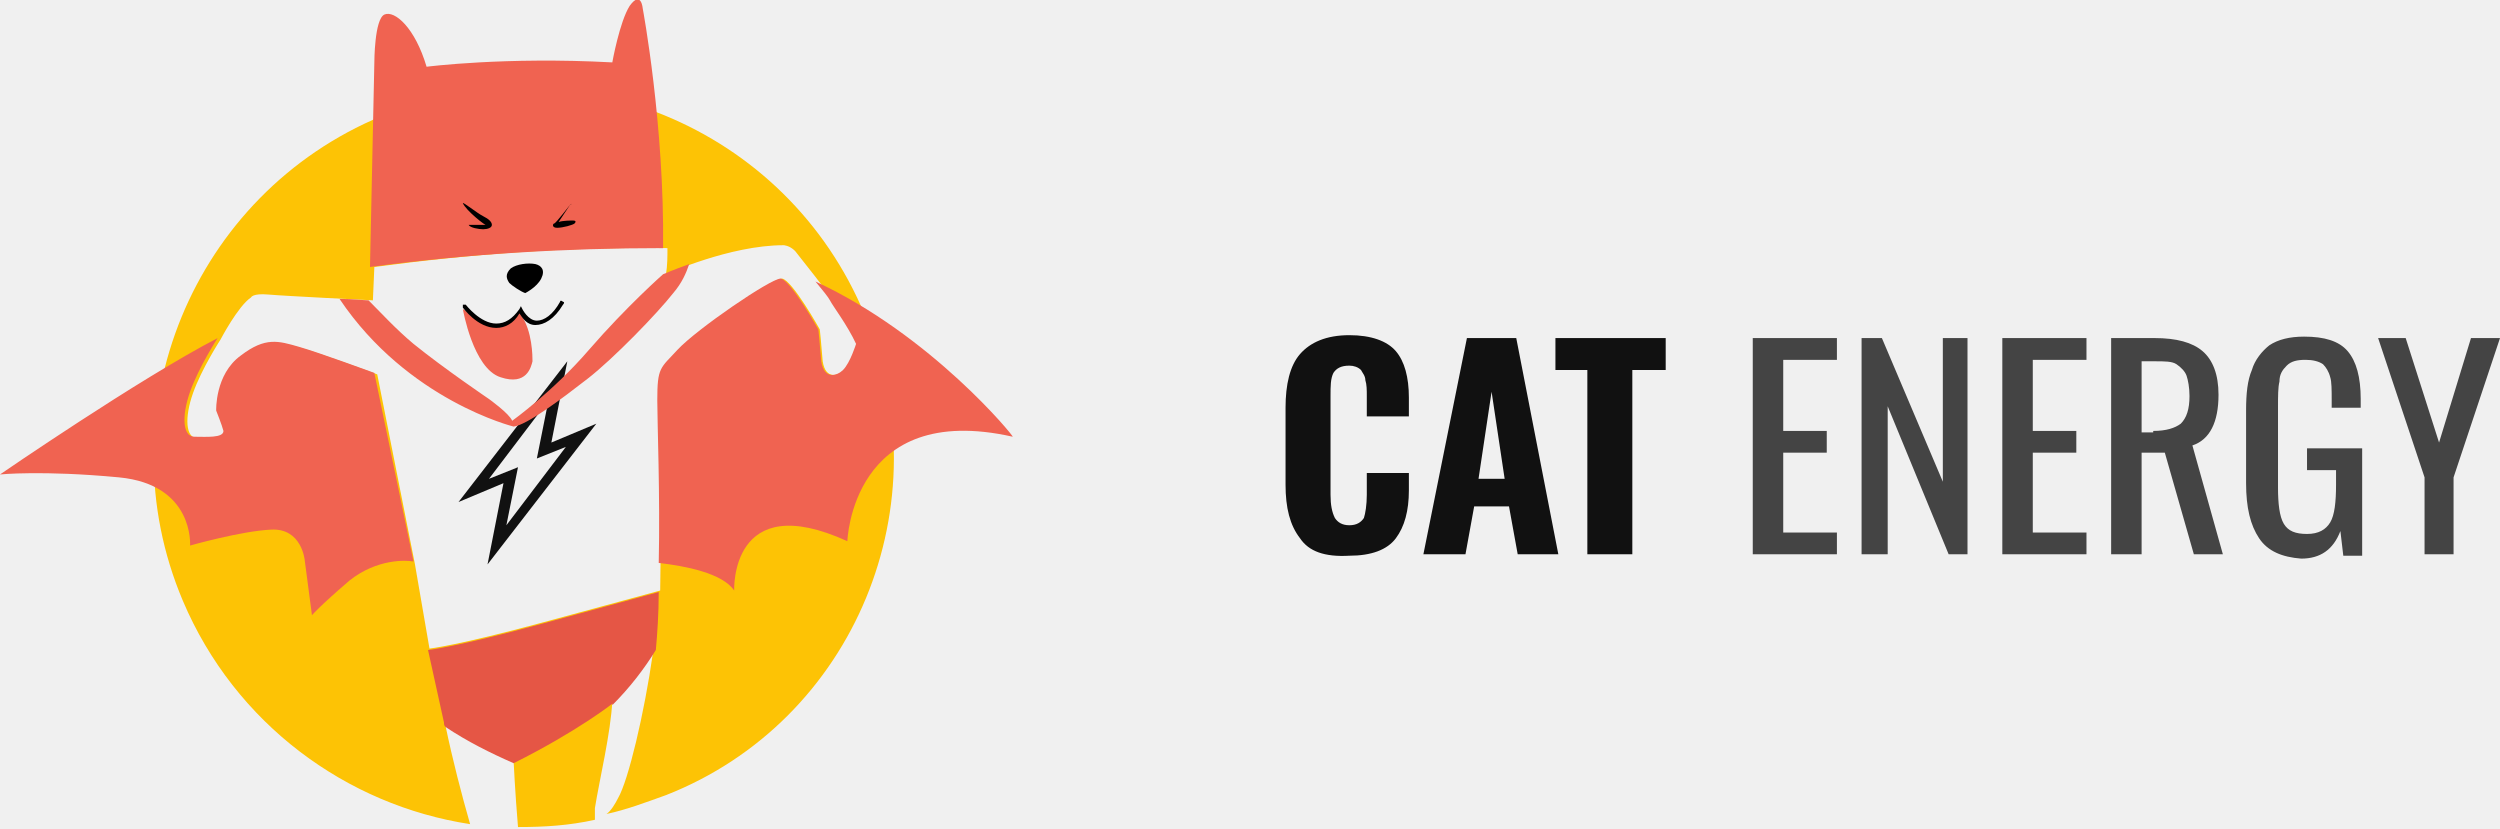
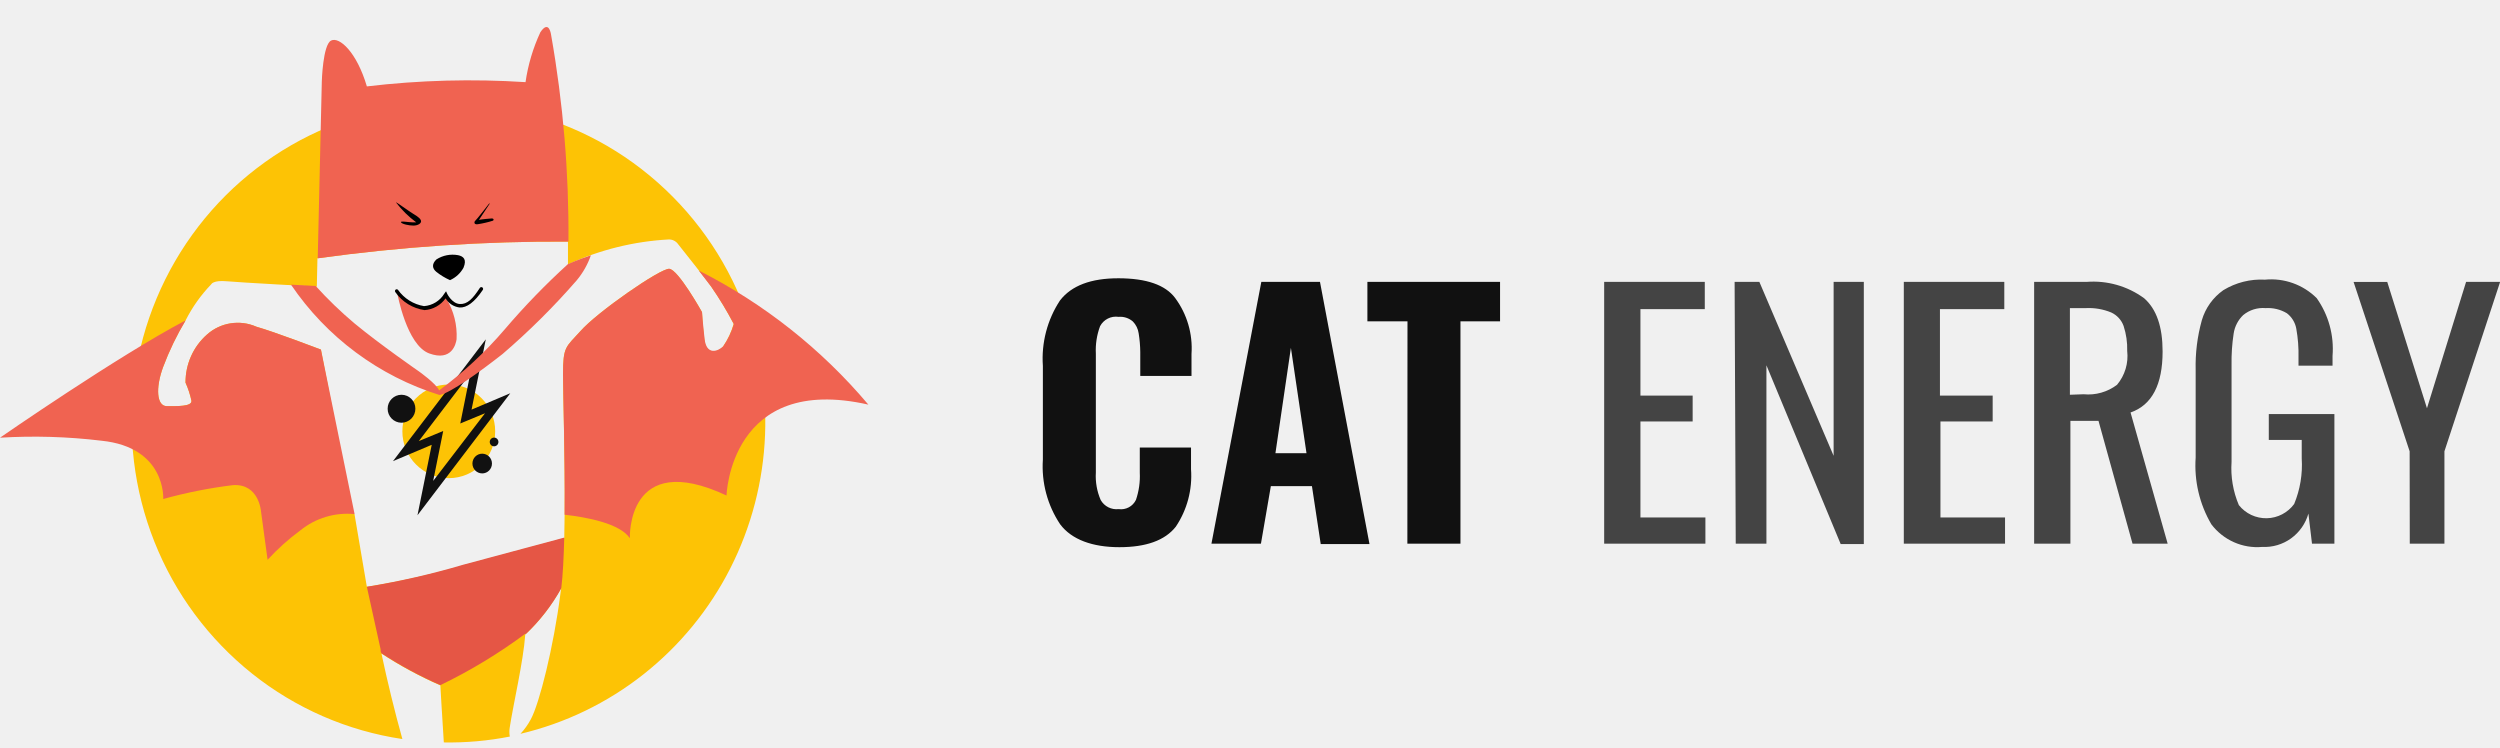
- <svg xmlns="http://www.w3.org/2000/svg" version="1.1" id="Layer_2" x="0" y="0" viewBox="0 0 172.3 57.1" xml:space="preserve">
-   <style>.st1{fill:#f06351}.st3{fill:#111}</style>
-   <path d="M59.6 21.7C54.2 8.7 39.3 2.6 26.3 8S7.1 28.4 12.6 41.4c3.6 8.5 11.3 14.1 19.8 15.4-.6-2.1-1.2-4.4-1.7-6.8 1.5 1 3.1 1.8 4.7 2.5 0 0 .1 2.1.3 4.5 1.8 0 3.5-.1 5.3-.5v-.8c.3-1.9 1.1-5.2 1.2-7.4 1.1-1.1 2.1-2.3 2.9-3.7 0 .1 0 .3-.1.4-.6 4.2-1.7 8.8-2.4 10-.2.4-.5.9-.8 1.1 1.4-.3 2.7-.8 4.1-1.3 13-5.1 19.2-20.1 13.7-33.1zm-1.4 3.8c-.4.4-1.3.7-1.5-.6-.1-1.3-.2-2.2-.2-2.2s-1.9-3.4-2.6-3.5c-.7 0-5.8 3.5-7.1 4.9-1.2 1.3-1.4 1.2-1.4 3.5 0 1.7.2 8.1.1 13.1 0 0-2.2.6-8.1 2.2-5.9 1.6-7.8 1.8-7.8 1.8l-1-5.8L26 25.8s-3.8-1.4-5.2-1.8c-1.4-.4-2.3-.7-4 .6-1.8 1.3-1.7 3.8-1.7 3.8s.4 1 .5 1.4c0 .5-1.2.4-2 .4s-.9-1.4-.3-3.1c.6-1.7 1.9-3.7 1.9-3.7s1.2-2.3 2.1-2.9c0 0 .1-.3 1.2-.2 1.1.1 7.2.4 7.2.4l.1-2.3c6.7-.9 13.4-1.4 20.2-1.3 0 .6 0 1.2-.1 1.8 0 0 4.4-2 8.1-2 0 0 .4 0 .8.4.3.4 2.4 3 2.6 3.4.2.4 1.2 1.7 1.8 3-.2 0-.6 1.4-1 1.8z" fill="#fdc305" />
-   <path class="st1" d="M56.2 19.4c.5.6.9 1.1 1 1.3.2.4 1.2 1.7 1.8 3 0 0-.4 1.3-.9 1.8-.4.4-1.3.7-1.5-.6-.1-1.3-.2-2.2-.2-2.2s-1.9-3.4-2.6-3.5c-.7 0-5.8 3.5-7.1 4.9-1.2 1.3-1.4 1.2-1.4 3.5 0 1.5.2 6.6.1 11.2 1.8.2 4.4.7 5.2 1.9 0 0-.3-7.1 7.8-3.4 0 0 .3-9.7 11.4-7.2.1 0-5.6-7-13.6-10.7zm-10.5-2.3C45.8 8.6 44.3.6 44.3.6s-.1-1.3-.9-.2c-.7 1.1-1.2 3.9-1.2 3.9-7.4-.4-12.8.3-12.8.3-.8-2.7-2.2-3.9-2.9-3.6-.7.3-.7 3.3-.7 3.3l-.3 14.1c6.7-.9 13.5-1.3 20.2-1.3z" />
-   <path d="M45.2 44.8c.1-1.1.2-2.5.2-4 0 0-2.2.6-8.1 2.2-5.9 1.6-7.8 1.8-7.8 1.8l1.1 5c0 .1 0 .2.1.3 1.5 1 3.1 1.8 4.7 2.5 4.4-2.2 6.8-4.1 6.8-4.1v.1c1.2-1.2 2.2-2.5 3-3.8z" fill="#e55645" />
-   <path d="M31.9 14c0-.1 1 .7 1.4.9s.6.4.6.6-.3.3-.6.3-.9-.1-1-.3h1.2c0 .1-1.4-1-1.6-1.5zm7.4.1s-1 1.3-1.1 1.3-.2.3.2.3 1.1-.2 1.2-.3.1-.2-.1-.2-.7 0-1 .1l.8-1.2c.1 0 .1-.1 0 0zm-3.1 6.1s.8-.4 1.1-1 0-.9-.4-1c-.5-.1-1.3 0-1.7.3-.4.4-.3.7-.1 1 .2.2.8.6 1.1.7z" />
-   <path class="st1" d="M35.8 21.4s-.2.4-.5.6c-.2.2-.6.4-1 .4-.6 0-1.1-.2-1.5-.4-.2-.1-.4-.3-.5-.4-.2-.2-.4-.3-.4-.3s.7 4.1 2.6 4.7c1.8.6 2.1-.7 2.2-1.1 0-.3 0-2.1-.8-3.2 0-.3 0-.1-.1-.3z" />
-   <path d="M34.2 22.6c-.1 0-.1 0 0 0-1.3 0-2.3-1.4-2.3-1.4V21h.2s1 1.3 2.1 1.3c.6 0 1.1-.3 1.6-1l.1-.2.1.2s.4.8 1 .8c.5 0 1.1-.4 1.6-1.3 0-.1.1-.1.2 0 .1 0 .1.1 0 .2-.6 1-1.3 1.4-1.9 1.4-.6 0-.9-.5-1.1-.8-.4.7-1 1-1.6 1z" />
-   <path class="st3" d="M41.1 29.2L38 30.5l1.1-5.6-7.5 9.7 3.1-1.3-1.1 5.6 7.5-9.7zM33.7 33l4.1-5.4-.8 4 2-.8-4.1 5.4.8-4-2 .8z" />
-   <path class="st1" d="M45.7 18.9s-2.5 2.2-5.1 5.2C38.1 27 35.3 29 35.3 29c-.2-.5-1.6-1.5-1.6-1.5s-3.1-2.1-5.2-3.8c-1.2-1-2.3-2.2-3.1-3-.3 0-1.1-.1-2-.1 4.7 7 12 8.8 12 8.8.9-.1 3.3-1.9 5.1-3.3s4.8-4.5 5.9-5.9c.6-.7.9-1.4 1.1-2-1.1.4-1.8.7-1.8.7zm-19.9 6.8s-3.8-1.4-5.2-1.8c-1.4-.4-2.3-.7-4 .6-1.8 1.3-1.7 3.8-1.7 3.8s.4 1 .5 1.4c0 .5-1.2.4-2 .4s-.9-1.4-.3-3.1c.6-1.7 1.9-3.7 1.9-3.7-5.4 2.8-15 9.4-15 9.4s2.9-.3 8.2.2c5.2.5 4.9 4.7 4.9 4.7s3.5-1 5.6-1.1c2.1-.1 2.3 2.1 2.3 2.1l.5 3.8s.5-.6 2.6-2.4c1.9-1.5 3.9-1.4 4.4-1.3l-2.7-13z" />
-   <path class="st3" d="M89.6 37.1c-.7-.9-1-2.1-1-3.7v-5.3c0-1.6.3-2.9 1-3.7.7-.8 1.8-1.3 3.4-1.3 1.5 0 2.6.4 3.2 1.1.6.7.9 1.8.9 3.2v1.3h-2.9v-1.4c0-.4 0-.8-.1-1.1 0-.3-.2-.5-.3-.7-.2-.2-.5-.3-.8-.3-.6 0-.9.2-1.1.5-.2.4-.2.9-.2 1.6v6.8c0 .7.1 1.2.3 1.6.2.3.5.5 1 .5s.8-.2 1-.5c.1-.3.2-.9.2-1.6v-1.5h2.9v1.2c0 1.4-.3 2.5-.9 3.3-.6.8-1.7 1.2-3.2 1.2-1.7.1-2.8-.3-3.4-1.2zm11.5-13.8h3.4l2.9 14.9h-2.8l-.6-3.3h-2.4l-.6 3.3h-2.9l3-14.9zm2.6 9.7l-.9-6-.9 6h1.8zm5.8-7.5h-2.3v-2.2h7.6v2.2h-2.3v12.7h-3.1V25.5z" />
-   <path d="M120.8 23.3h5.8v1.5h-3.7v4.9h3v1.5h-3v5.5h3.7v1.5h-5.8V23.3zm7.5 0h1.4l4.2 9.9v-9.9h1.7v14.9h-1.3L130.1 28v10.2h-1.8V23.3zm9.7 0h5.8v1.5h-3.7v4.9h3v1.5h-3v5.5h3.7v1.5H138V23.3zm7.5 0h3c1.5 0 2.6.3 3.3.9.7.6 1.1 1.6 1.1 3 0 1.9-.6 3.1-1.8 3.5l2.1 7.5h-2l-2-7h-1.6v7h-2.1V23.3zm2.9 6.4c.9 0 1.5-.2 1.9-.5.4-.4.6-1 .6-1.9 0-.6-.1-1.1-.2-1.4-.1-.3-.4-.6-.7-.8-.3-.2-.8-.2-1.5-.2h-.9v4.9h.8zm7.3 7.4c-.6-.9-.9-2.1-.9-3.8v-5c0-1.2.1-2.1.4-2.8.2-.7.7-1.3 1.2-1.7.6-.4 1.4-.6 2.4-.6 1.4 0 2.4.3 3 1 .6.7.9 1.8.9 3.3v.6h-2v-.5c0-.7 0-1.3-.1-1.6-.1-.4-.3-.7-.5-.9-.3-.2-.7-.3-1.2-.3-.6 0-1 .1-1.3.4-.3.3-.5.6-.5 1.1-.1.4-.1 1-.1 1.8v5.5c0 1.1.1 2 .4 2.5.3.5.8.7 1.6.7s1.3-.3 1.6-.8c.3-.5.4-1.4.4-2.6v-1h-2v-1.5h3.8v7.4h-1.3l-.2-1.7c-.5 1.3-1.4 1.9-2.7 1.9-1.3-.1-2.3-.5-2.9-1.4zm11.4-4.2l-3.2-9.6h1.9l2.3 7.2 2.2-7.2h2l-3.2 9.6v5.3h-2v-5.3z" fill="#444" />
+ <svg xmlns="http://www.w3.org/2000/svg" width="174" height="52" fill="none">
+   <g clip-path="url(#clip0)">
+     <path d="M51.582 20.854a22.23 22.23 0 00-6.936-9.089 21.96 21.96 0 00-10.503-4.397A21.887 21.887 0 0022.865 8.83a22.083 22.083 0 00-9.058 6.934 22.354 22.354 0 00-4.43 10.564 22.432 22.432 0 001.373 11.386 22.237 22.237 0 006.813 9.184 21.965 21.965 0 0010.442 4.54 99.88 99.88 0 01-1.456-5.951 27.766 27.766 0 004.1 2.216s.104 1.876.241 3.97c1.54.027 3.08-.11 4.592-.408a1.874 1.874 0 010-.66c.25-1.625.939-4.553 1.077-6.439a13.213 13.213 0 002.498-3.224l-.052.383c-.474 3.701-1.464 7.655-2.067 8.75a4.845 4.845 0 01-.715.999 22.007 22.007 0 008.563-4.141 22.238 22.238 0 006.047-7.386 22.451 22.451 0 00.749-18.694zm-1.266 3.293c-.38.374-1.163.626-1.293-.504-.129-1.13-.163-1.92-.163-1.92s-1.663-2.98-2.283-3.015c-.62-.035-5.022 3.015-6.185 4.344-1.008 1.121-1.206 1.043-1.206 3.015 0 1.486.19 7.1.086 11.392l-7.02 1.886a54.728 54.728 0 01-6.72 1.494l-.861-5.066h-.12L22.336 24.33s-3.283-1.252-4.489-1.59a3.213 3.213 0 00-3.445.547c-.472.417-.85.931-1.107 1.509a4.44 4.44 0 00-.384 1.836c.182.404.321.827.414 1.26.043.417-1.034.374-1.723.374-.69 0-.792-1.251-.25-2.72a19.929 19.929 0 011.568-3.25 10.31 10.31 0 011.783-2.51s.12-.296 1.077-.21c.956.088 6.271.374 6.271.374l.043-1.972a121.935 121.935 0 0117.436-1.164v1.59a19.265 19.265 0 017.012-1.738.779.779 0 01.663.339c.293.373 2.076 2.607 2.283 2.928a24.365 24.365 0 011.576 2.607 5.442 5.442 0 01-.75 1.599v.008z" fill="#FDC305" />
+     <path d="M48.636 18.83c.405.52.758.981.862 1.12a24.464 24.464 0 011.576 2.607 5.441 5.441 0 01-.74 1.547c-.38.373-1.164.625-1.293-.504-.129-1.13-.18-1.877-.18-1.877s-1.663-2.98-2.283-3.015c-.62-.035-5.023 3.015-6.186 4.344-1.007 1.121-1.206 1.043-1.206 3.015 0 1.304.147 5.779.112 9.758 1.56.174 3.851.609 4.54 1.634 0 0-.25-6.239 6.728-2.972 0 0 .241-8.506 9.872-6.325a37.712 37.712 0 00-11.802-9.332zm-9.071-2.016A79.248 79.248 0 0038.36 2.45s-.129-1.13-.75-.208a12.47 12.47 0 00-1.033 3.475 60.534 60.534 0 00-11.043.296c-.707-2.39-1.913-3.476-2.49-3.19-.577.288-.646 2.851-.646 2.851l-.284 12.304a121.942 121.942 0 0117.452-1.165z" fill="#F06351" />
+     <path d="M39.065 40.943c.112-.93.172-2.163.207-3.527l-7.02 1.885a54.742 54.742 0 01-6.72 1.538l.957 4.345c0 .095 0 .19.06.286a27.758 27.758 0 004.1 2.216 36.478 36.478 0 005.927-3.589v.053a13.21 13.21 0 002.49-3.207z" fill="#E55645" />
+     <path d="M27.566 14.094c-.043-.087.861.59 1.215.8.353.208.525.364.525.512 0 .148-.224.295-.534.295-.31 0-.793-.104-.861-.226-.07-.121.516 0 .81 0h.249a6.992 6.992 0 01-1.404-1.381zm6.46.096s-.861 1.112-.939 1.164c-.077.052-.146.295.164.252a6.911 6.911 0 001.05-.244c.096-.052.061-.173-.102-.156-.164.017-.586.043-.862.096l.732-1.104s.026-.104-.043-.009zm-2.705 5.308c.4-.177.73-.482.94-.868.24-.574 0-.791-.38-.87a2.095 2.095 0 00-1.507.296c-.336.322-.293.634 0 .869.29.23.609.423.947.573z" fill="#000" />
+     <path d="M31.011 20.593a1.78 1.78 0 01-.396.522 1.486 1.486 0 01-.861.33 1.866 1.866 0 01-1.327-.382 1.728 1.728 0 01-.456-.391.86.86 0 00-.31-.218s.646 3.572 2.213 4.145c1.568.574 1.861-.66 1.904-.99a4.926 4.926 0 00-.706-2.816c0-.26-.017-.087-.06-.2z" fill="#F06351" />
+     <path d="M29.547 21.584a2.998 2.998 0 01-2.024-1.243.132.132 0 010-.173.12.12 0 01.172 0 2.785 2.785 0 001.817 1.138 1.808 1.808 0 001.413-.869l.12-.165.087.191s.327.66.861.695c.534.035.913-.365 1.404-1.12a.124.124 0 01.173-.035.125.125 0 01.034.173c-.574.852-1.117 1.26-1.628 1.225a1.327 1.327 0 01-.965-.634 1.954 1.954 0 01-1.464.817z" fill="#000" />
+     <path d="M31.235 33.28c1.784 0 3.23-1.46 3.23-3.259 0-1.8-1.446-3.258-3.23-3.258s-3.23 1.458-3.23 3.258 1.446 3.259 3.23 3.259z" fill="#FDC305" />
+     <path d="M35.517 27.37l-2.697 1.14.991-4.893-6.46 8.48 2.696-1.138-.99 4.901 6.46-8.49zM29.15 30.7l3.583-4.701-.698 3.476 1.723-.713-3.609 4.71.698-3.476-1.697.704zm-1.205-1.278a.969.969 0 00.965-.974.969.969 0 00-.965-.973.969.969 0 00-.965.973.97.97 0 00.965.974zm5.616 3.528c.376 0 .68-.308.68-.687a.684.684 0 00-.68-.687.683.683 0 00-.68.687c0 .379.304.686.68.686zm.827-1.886a.303.303 0 00.302-.304.303.303 0 00-.302-.304.303.303 0 00-.301.304c0 .168.135.304.301.304z" fill="#111" />
+     <path d="M39.523 18.386a49.73 49.73 0 00-4.385 4.527 27.551 27.551 0 01-4.574 4.258c-.19-.46-1.404-1.32-1.404-1.32s-2.705-1.869-4.48-3.337a27.592 27.592 0 01-2.705-2.607l-1.723-.096a19.507 19.507 0 0010.338 7.681c.74-.121 2.825-1.624 4.384-2.85a49.875 49.875 0 005.169-5.135 5.546 5.546 0 00.982-1.738c-.982.33-1.602.617-1.602.617zM22.337 24.33s-3.282-1.252-4.488-1.59a3.213 3.213 0 00-3.446.547c-.472.417-.85.931-1.107 1.509a4.44 4.44 0 00-.383 1.836c.182.404.32.826.413 1.26.043.417-1.033.374-1.723.374-.689 0-.792-1.251-.25-2.72a20.01 20.01 0 011.568-3.25C8.227 24.764 0 30.464 0 30.464a39.145 39.145 0 017.055.209c4.523.46 4.307 4.058 4.307 4.058a33.02 33.02 0 014.85-.965c1.826-.122 1.956 1.842 1.956 1.842l.456 3.354a15.798 15.798 0 012.283-2.05 5.188 5.188 0 013.773-1.13L22.337 24.33z" fill="#F06351" />
+     <path d="M73.79 36.495a7.25 7.25 0 01-1.206-4.51v-6.517a7.365 7.365 0 011.189-4.553c.798-1.037 2.162-1.553 4.092-1.547 1.929.006 3.236.46 3.919 1.364a5.875 5.875 0 011.145 3.902v1.53h-3.566v-1.66a8.755 8.755 0 00-.112-1.304 1.464 1.464 0 00-.404-.825 1.34 1.34 0 00-.991-.322 1.248 1.248 0 00-1.292.652 4.789 4.789 0 00-.293 1.912v8.272c-.04.655.076 1.31.336 1.911a1.265 1.265 0 001.249.634 1.154 1.154 0 001.206-.642 5.116 5.116 0 00.267-1.903V31.15h3.566v1.503a6.341 6.341 0 01-1.06 4.006c-.757.956-2.067 1.425-3.927 1.425-1.861 0-3.317-.522-4.118-1.59zM87.788 19.62h4.083l3.445 18.247h-3.394l-.611-4.031h-2.86l-.69 4.005h-3.445l3.472-18.22zm3.144 11.922l-1.085-7.334-1.077 7.334h2.162zm7.029-9.176h-2.79V19.62h9.233v2.746h-2.756V37.84h-3.695l.008-15.475z" fill="#111" />
+     <path d="M111.65 19.62h7.003v1.894h-4.479v6.022h3.635v1.799h-3.635v6.682h4.522v1.824h-7.046v-18.22zm9.079 0h1.723l5.168 12.104V19.62h2.102v18.247h-1.611l-5.168-12.442V37.84h-2.136l-.078-18.22zm11.776 0h6.994v1.894h-4.479v6.022h3.67v1.799h-3.635v6.682h4.496v1.824h-7.046v-18.22zm9.071 0h3.635a5.99 5.99 0 014.022 1.139c.862.755 1.284 1.99 1.284 3.701 0 2.317-.744 3.733-2.231 4.25l2.584 9.131h-2.446l-2.369-8.55H144.1v8.55h-2.524v-18.22zm3.445 7.82c.83.081 1.66-.154 2.326-.66a3.113 3.113 0 00.706-2.355 5.096 5.096 0 00-.25-1.737 1.642 1.642 0 00-.861-.939 4.07 4.07 0 00-1.766-.304h-1.111v6.03l.956-.035zm8.891 9.055a8.088 8.088 0 01-1.094-4.65v-6.082a11.82 11.82 0 01.43-3.475 3.894 3.894 0 011.499-2.094 5.056 5.056 0 012.894-.73 4.498 4.498 0 013.601 1.286 6.126 6.126 0 011.103 4.023v.678h-2.369v-.565a10.087 10.087 0 00-.155-2.016 1.741 1.741 0 00-.655-1.069 2.566 2.566 0 00-1.482-.356 2.16 2.16 0 00-1.559.486c-.357.342-.59.795-.663 1.287a12.935 12.935 0 00-.146 2.163v6.769a6.561 6.561 0 00.508 3.006 2.422 2.422 0 003.85-.078 7.11 7.11 0 00.526-3.171V30.62h-2.292v-1.799h4.566v9.02h-1.559l-.25-2.095a3.206 3.206 0 01-1.206 1.725 3.158 3.158 0 01-2.007.595 3.98 3.98 0 01-1.97-.328 4.02 4.02 0 01-1.57-1.244zm13.799-5.084l-3.902-11.79h2.343l2.765 8.793 2.722-8.794h2.369l-3.876 11.791v6.43h-2.412l-.009-6.43z" fill="#444" />
+   </g>
+   <defs>
+     <clipPath id="clip0">
+       <path fill="#fff" d="M0 0h174v51.683H0z" />
+     </clipPath>
+   </defs>
</svg>
